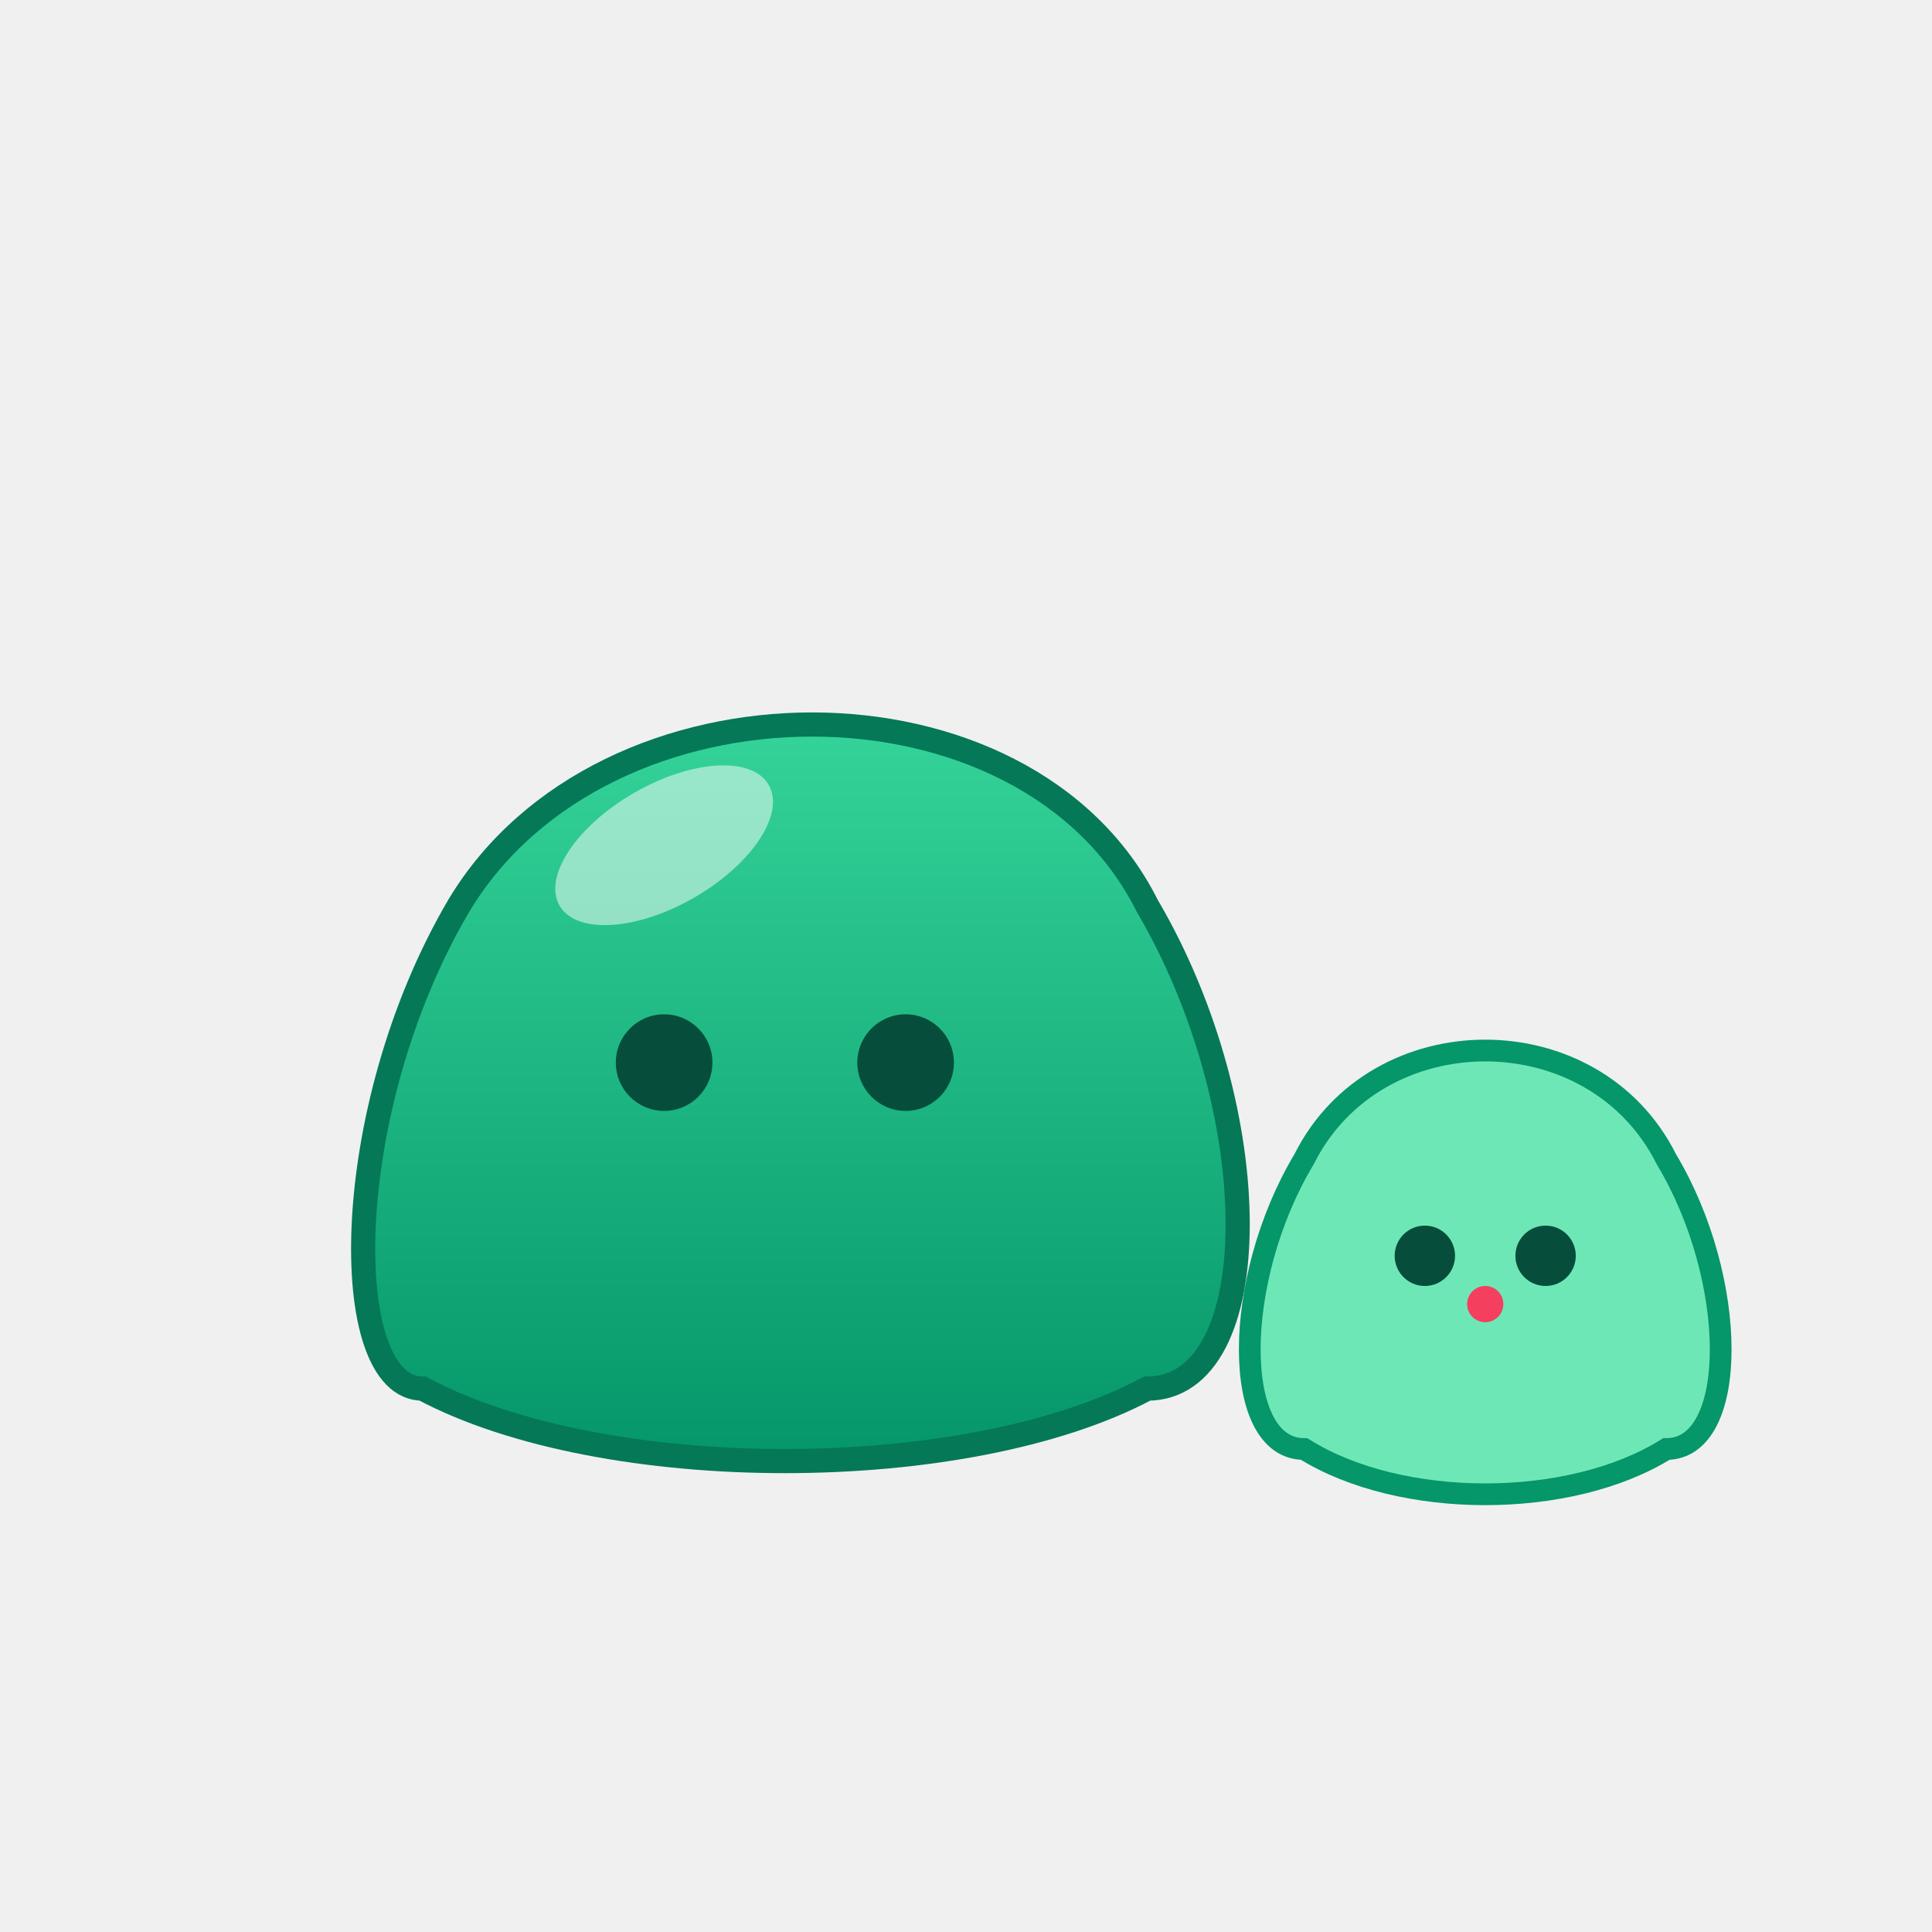
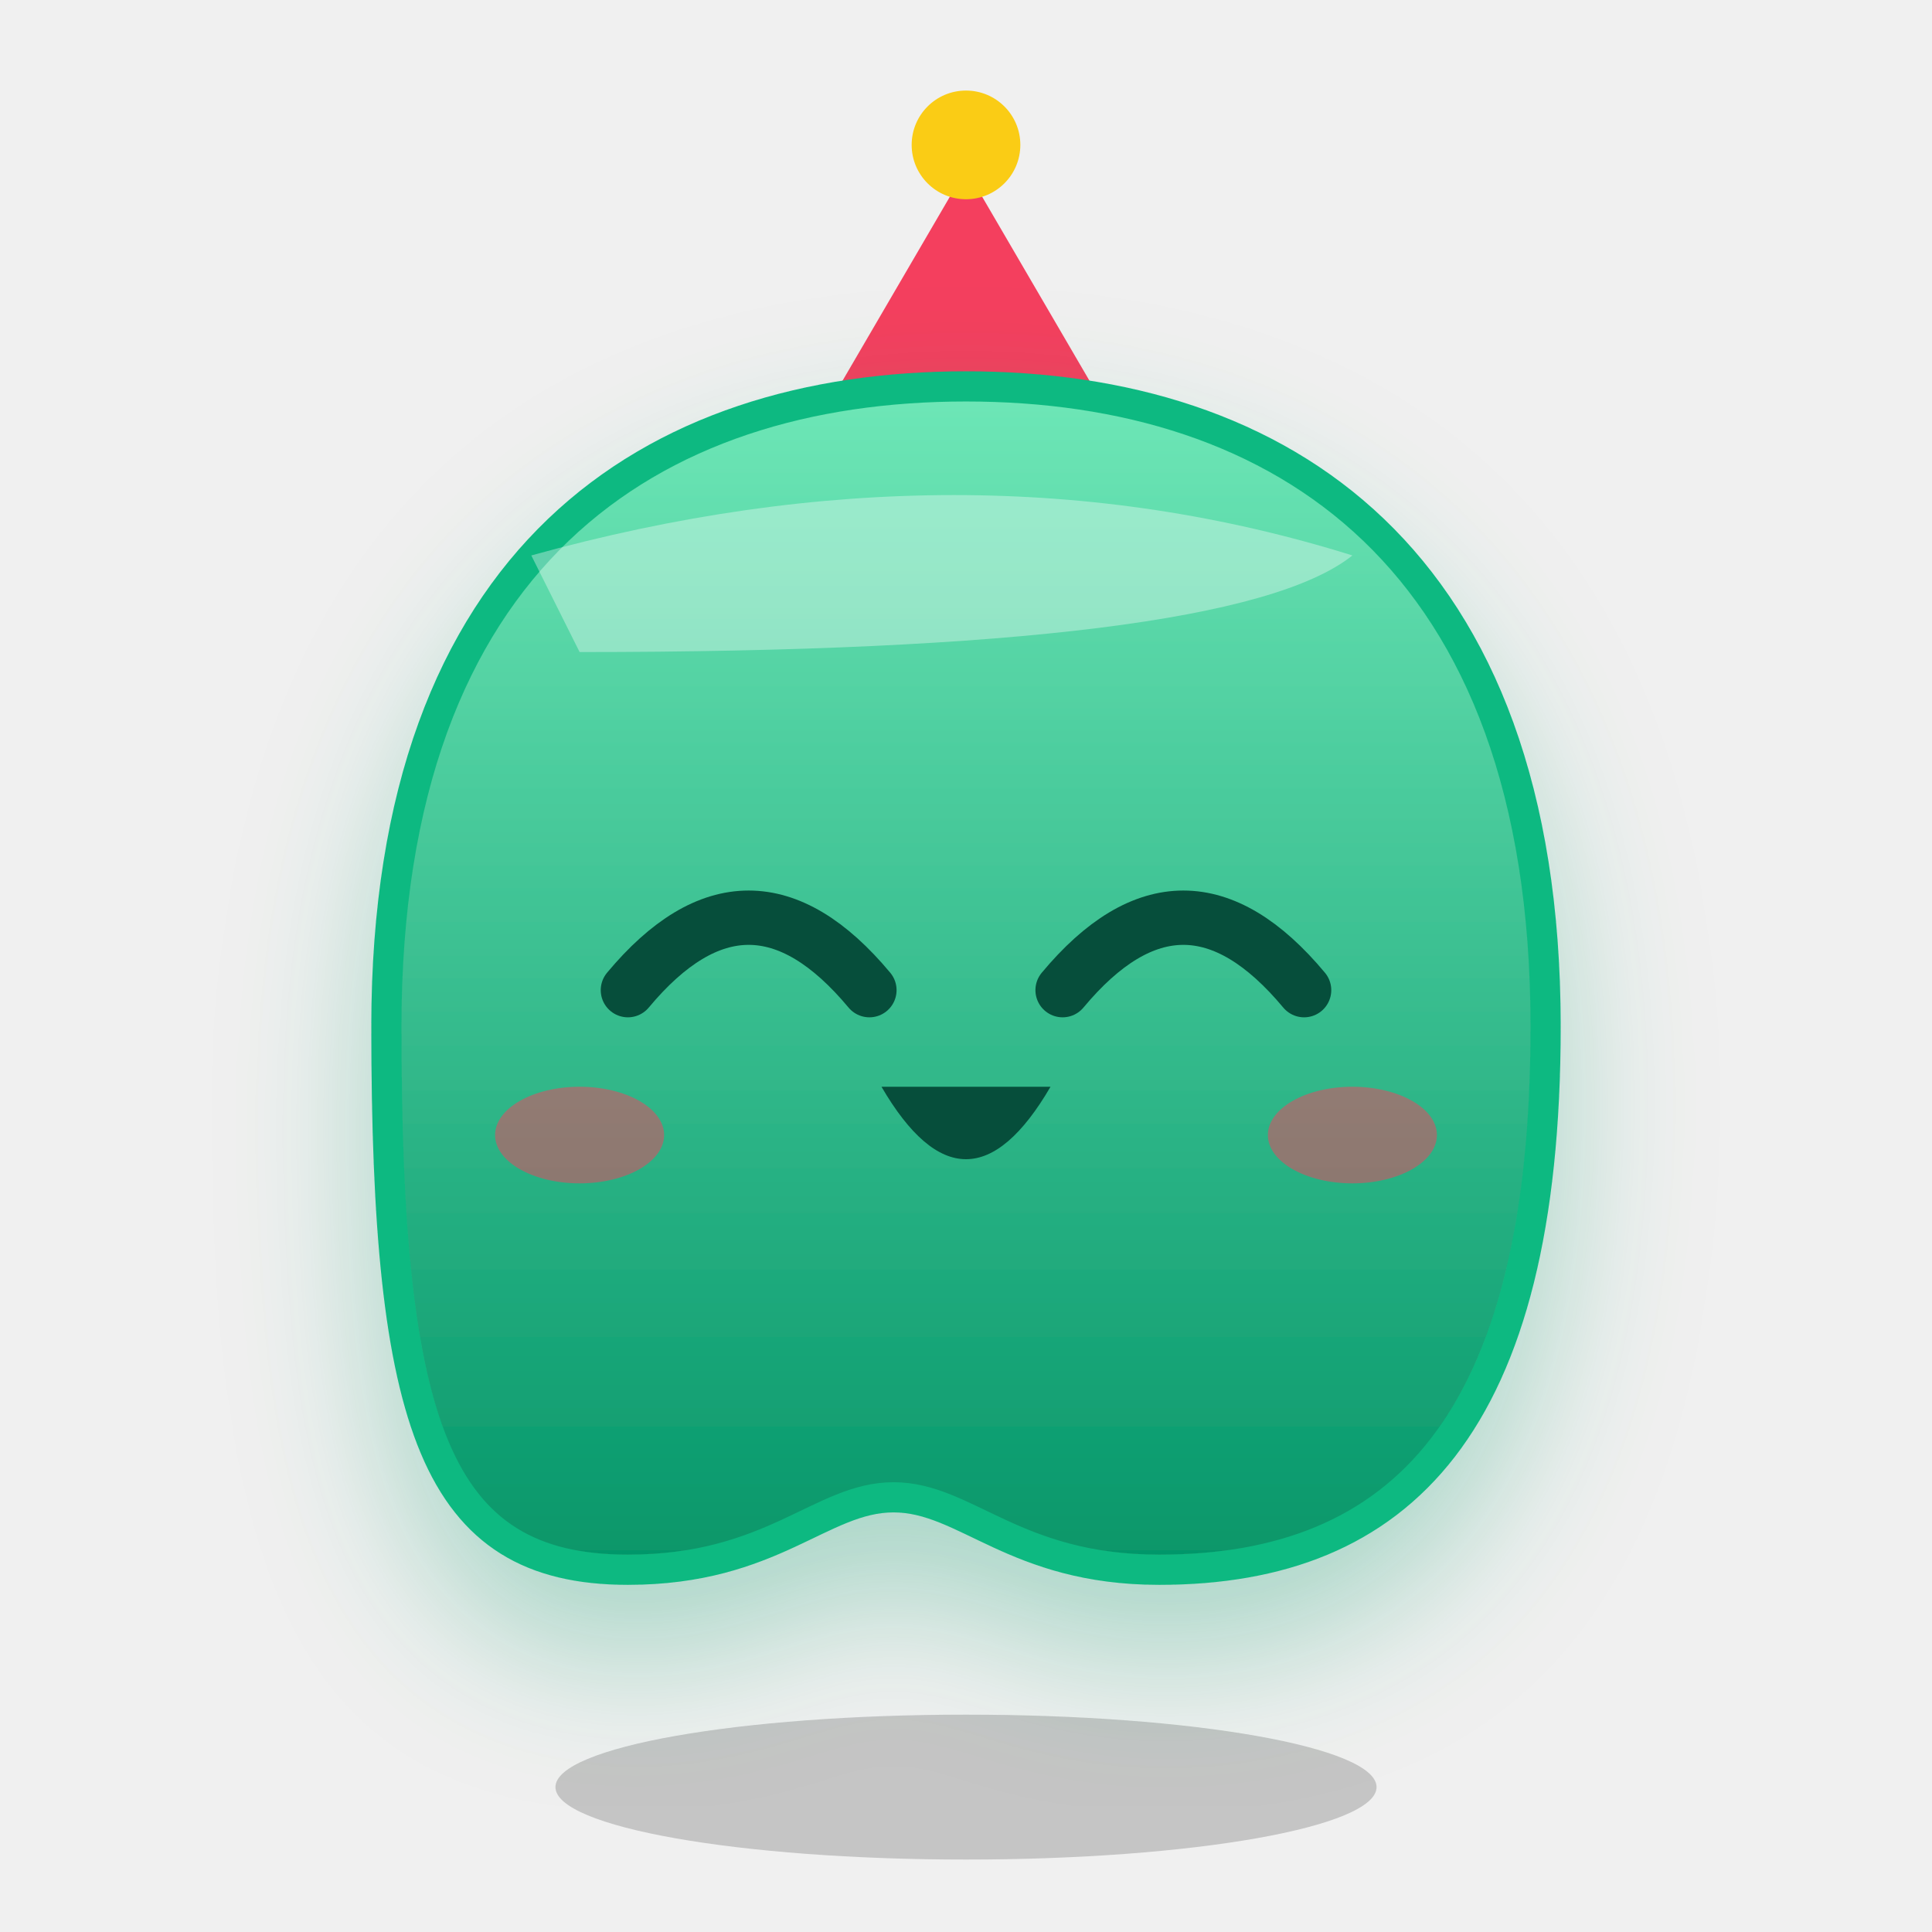
<svg xmlns="http://www.w3.org/2000/svg" viewBox="0 0 160 160" width="100%" height="100%">
  <defs>
-     <linearGradient id="blob-grad" x1="0%" y1="0%" x2="0%" y2="100%">
-       <stop offset="0%" stop-color="#34d399" />
+     <linearGradient id="jelly-grad" x1="0%" y1="0%" x2="0%" y2="100%">
+       <stop offset="0%" stop-color="#6ee7b7" />
      <stop offset="100%" stop-color="#059669" />
    </linearGradient>
+     <filter id="jelly-glow" x="-20%" y="-20%" width="140%" height="140%">
+       <feDropShadow dx="0" dy="6" stdDeviation="6" flood-color="#059669" flood-opacity="0.3" />
+     </filter>
  </defs>
  <style>
-     @keyframes babyJump {
-       0%, 100% { transform: translateY(0); }
-       50% { transform: translateY(-14px) scale(0.9, 1.1); }
+     @keyframes jellyJump {
+       0%, 100% { transform: translateY(0) scale(1, 1); }
+       30% { transform: translateY(6px) scale(1.12, 0.88); }
+       55% { transform: translateY(-16px) scale(0.92, 1.08); }
+       75% { transform: translateY(-2px) scale(1.03, 0.97); }
    }
-     .baby-slime { animation: babyJump 1.4s cubic-bezier(0.34, 1.56, 0.64, 1) infinite; transform-origin: 120px 125px; }
+     .head-jump { animation: jellyJump 1.8s cubic-bezier(0.28, 0.84, 0.42, 1) infinite; transform-origin: 80px 145px; }
  </style>
-   <path d="M 35 115 C 28 115 28 92 38 75 C 50 55 85 55 95 75 C 105 92 105 115 95 115 C 80 123 50 123 35 115 Z" fill="url(#blob-grad)" stroke="#047857" stroke-width="2" />
-   <ellipse cx="55" cy="70" rx="10" ry="5" fill="#ffffff" opacity="0.5" transform="rotate(-30 55 70)" />
-   <circle cx="55" cy="88" r="4" fill="#064e3b" />
-   <circle cx="75" cy="88" r="4" fill="#064e3b" />
-   <g class="baby-slime">
-     <path d="M 108 120 C 102 120 102 106 108 96 C 114 84 132 84 138 96 C 144 106 144 120 138 120 C 130 125 116 125 108 120 Z" fill="#6ee7b7" stroke="#059669" stroke-width="1.8" />
-     <circle cx="118" cy="104" r="2.5" fill="#064e3b" />
-     <circle cx="128" cy="104" r="2.5" fill="#064e3b" />
-     <circle cx="123" cy="108" r="1.5" fill="#f43f5e" />
+   <ellipse cx="80" cy="148" rx="34" ry="6" fill="#000000" opacity="0.18" />
+   <g class="head-jump">
+     <polygon points="80,14 66,38 94,38" fill="#f43f5e" />
+     <circle cx="80" cy="12" r="4.5" fill="#facc15" />
+     <path d="M 32 85 C 32 46 54 32 80 32 C 106 32 128 46 128 85 C 128 118 116 130 96 130 C 84 130 80 124 74 124 C 68 124 64 130 52 130 C 36 130 32 118 32 85 Z" fill="url(#jelly-grad)" stroke="#10b981" stroke-width="2.5" filter="url(#jelly-glow)" />
+     <path d="M 44 46 Q 80 36 112 46 Q 102 54 48 54 Z" fill="#ffffff" opacity="0.35" />
+     <path d="M 52 82 Q 62 70 72 82" fill="none" stroke="#064e3b" stroke-width="4.5" stroke-linecap="round" />
+     <path d="M 88 82 Q 98 70 108 82" fill="none" stroke="#064e3b" stroke-width="4.5" stroke-linecap="round" />
+     <ellipse cx="48" cy="94" rx="7" ry="4" fill="#f43f5e" opacity="0.5" />
+     <ellipse cx="112" cy="94" rx="7" ry="4" fill="#f43f5e" opacity="0.5" />
+     <path d="M 73 90 Q 80 102 87 90 Z" fill="#064e3b" />
  </g>
</svg>
